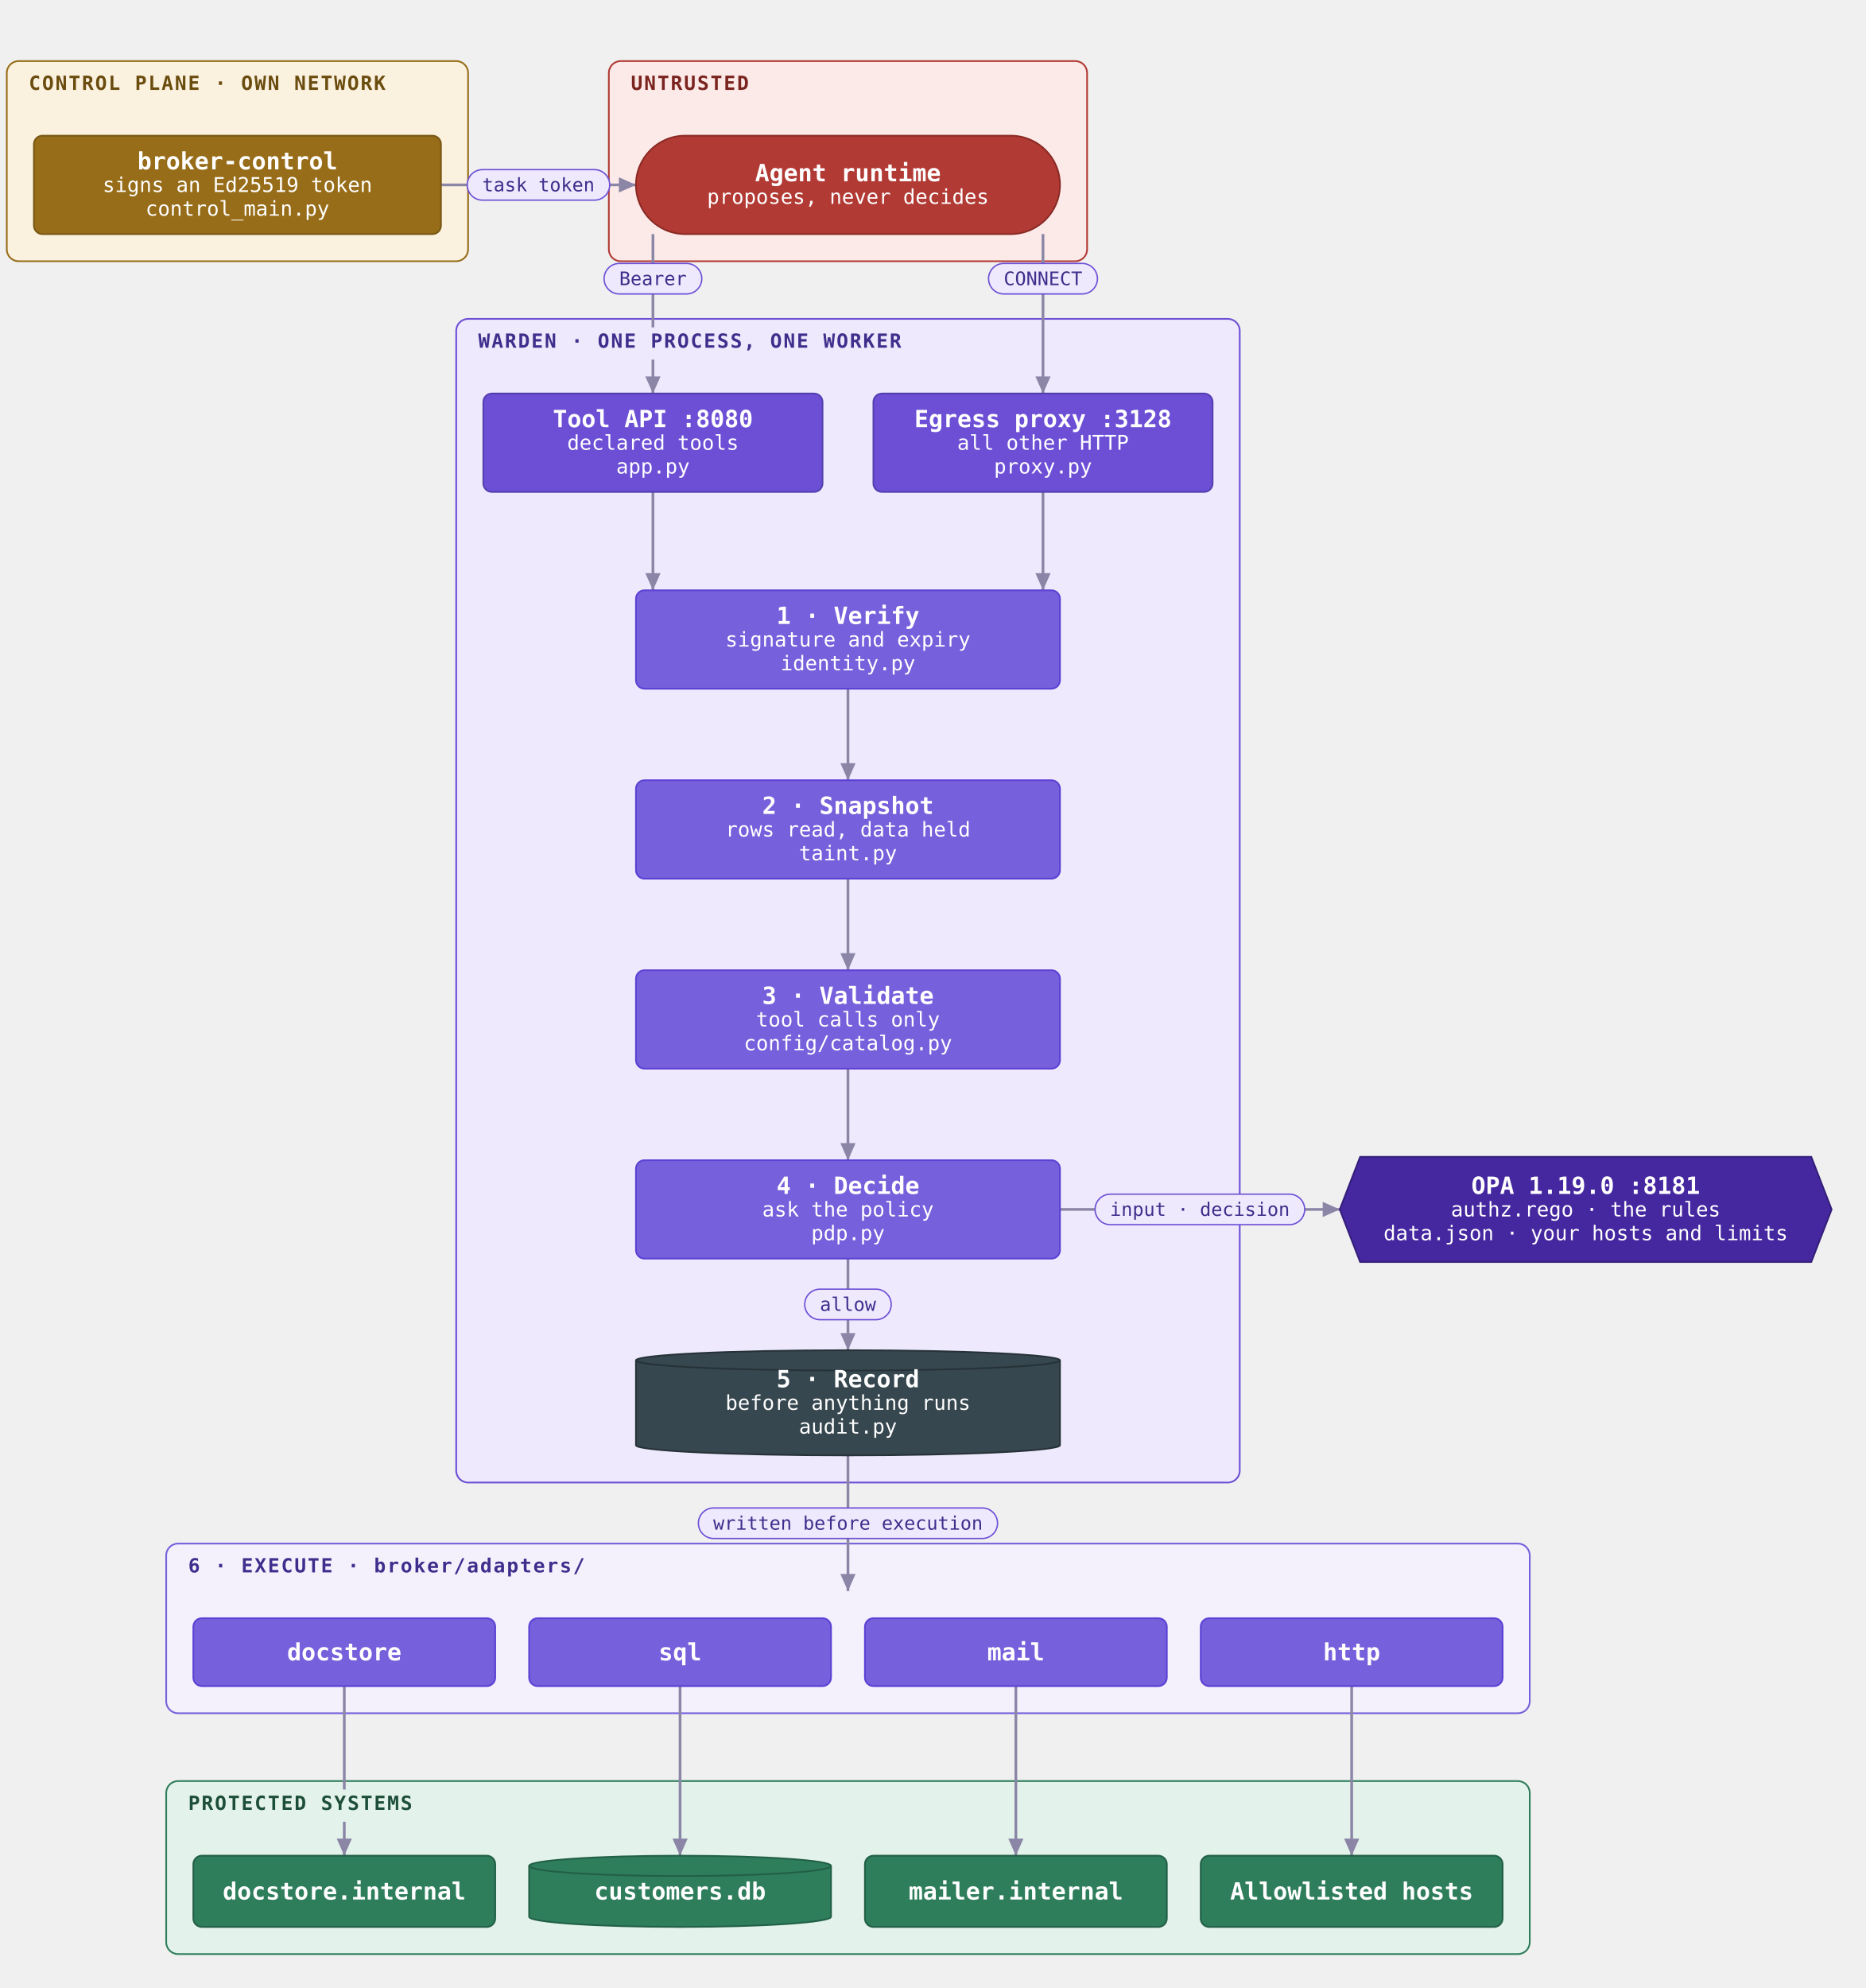
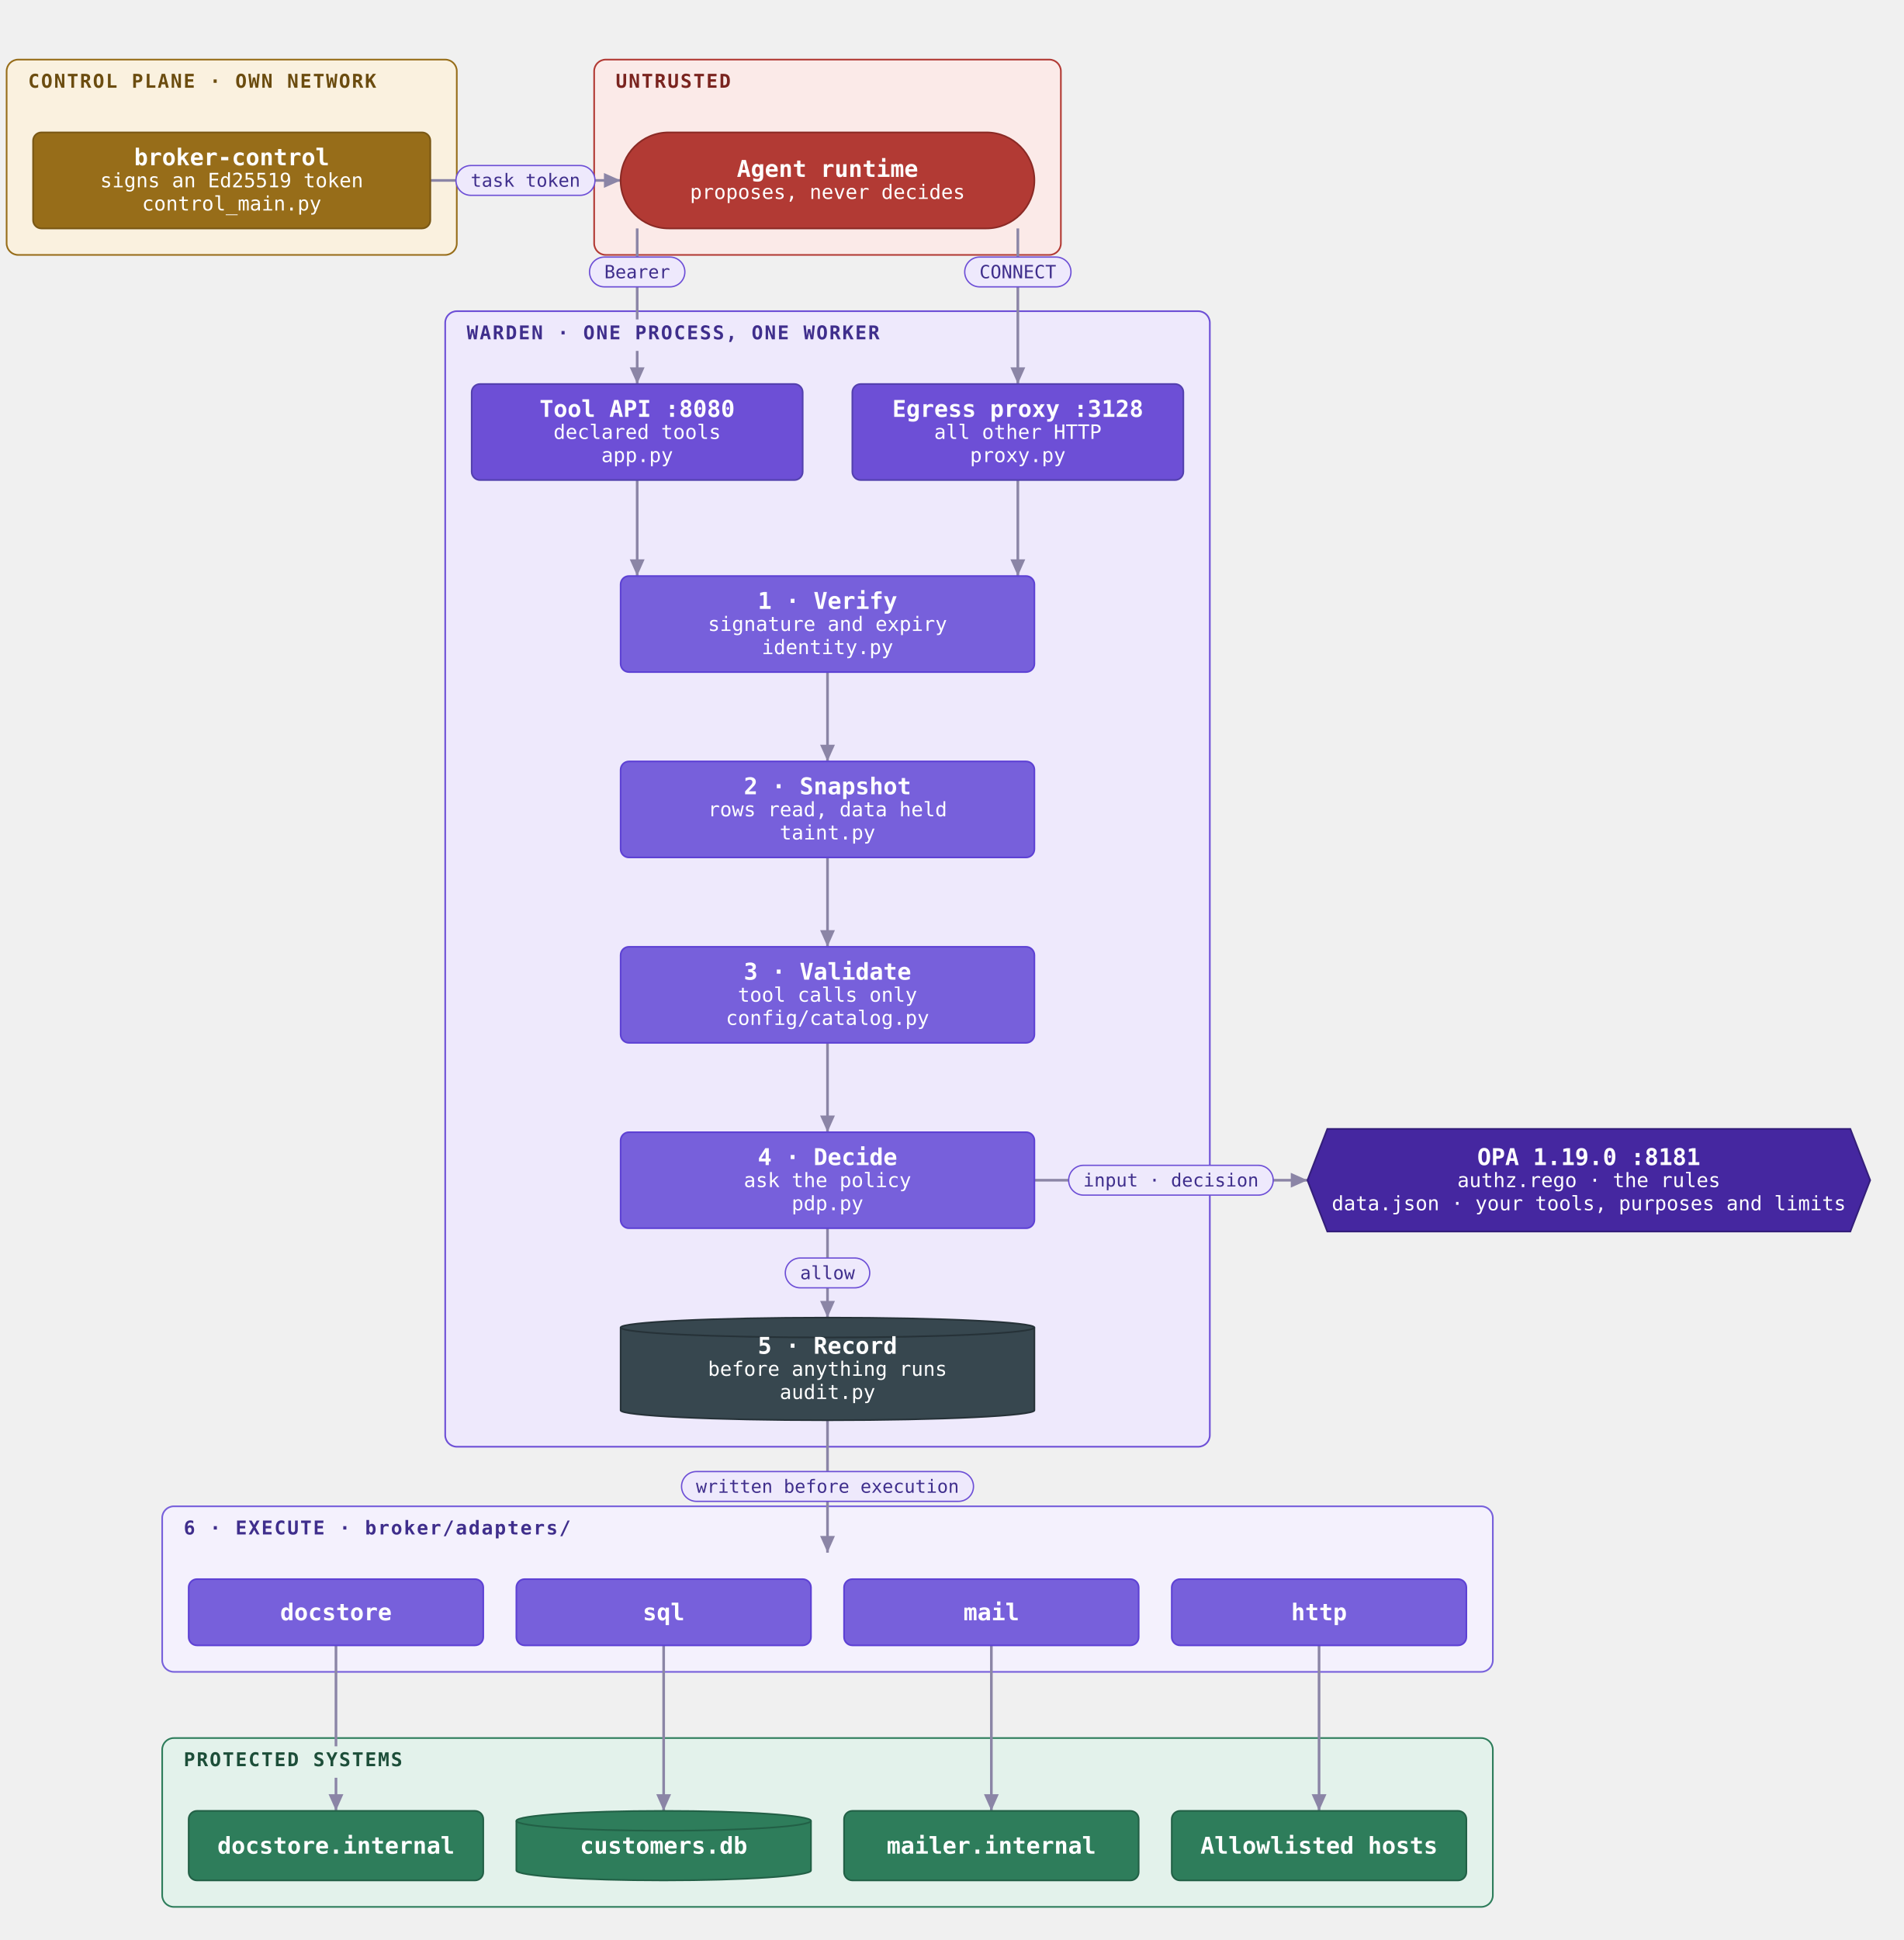
- <svg xmlns="http://www.w3.org/2000/svg" viewBox="0 0 1100.0 1172.0" width="1100.0" height="1172.0" role="img" aria-label="warden architecture: the request pipeline">
+ <svg xmlns="http://www.w3.org/2000/svg" viewBox="0 0 1150.0 1172.0" width="1150.0" height="1172.0" role="img" aria-label="warden architecture: the request pipeline">
  <defs>
    <marker id="arrow" viewBox="0 0 10 10" refX="9" refY="5" markerWidth="7" markerHeight="7" orient="auto">
      <path d="M0,1 L9,5 L0,9 z" fill="#8B85A6" />
    </marker>
    <marker id="arrowbad" viewBox="0 0 10 10" refX="9" refY="5" markerWidth="7" markerHeight="7" orient="auto">
      <path d="M0,1 L9,5 L0,9 z" fill="#B23A34" />
    </marker>
  </defs>
  <rect x="4.0" y="36.0" width="272.0" height="118.0" rx="7" fill="#FAF1DF" stroke="#976D19" />
  <rect x="359.0" y="36.0" width="282.0" height="118.0" rx="7" fill="#FBEAE8" stroke="#B23A34" />
  <rect x="269.0" y="188.0" width="462.0" height="686.0" rx="7" fill="#EEE9FC" stroke="#6D4FD6" />
  <rect x="98.0" y="910.0" width="804.0" height="100.0" rx="7" fill="#F4F1FD" stroke="#7760DB" />
  <rect x="98.0" y="1050.0" width="804.0" height="102.0" rx="7" fill="#E3F2EB" stroke="#2E7D5B" />
  <path d="M260.0,109.0 L375.0,109.0" fill="none" stroke="#8B85A6" stroke-width="1.6" marker-end="url(#arrow)" />
  <rect x="275.5" y="100.0" width="84.0" height="18" rx="9" fill="#EEE9FC" stroke="#6D4FD6" stroke-width="0.8" />
  <text x="317.5" y="109.0" fill="#3F2E8C" font-family="ui-monospace, SFMono-Regular, Menlo, Consolas, monospace" font-size="11" text-anchor="middle" dominant-baseline="central">task token</text>
  <path d="M385.0,138.0 L385.0,232.0" fill="none" stroke="#8B85A6" stroke-width="1.6" marker-end="url(#arrow)" />
  <rect x="356.2" y="155.3" width="57.6" height="18" rx="9" fill="#EEE9FC" stroke="#6D4FD6" stroke-width="0.8" />
  <text x="385.0" y="164.3" fill="#3F2E8C" font-family="ui-monospace, SFMono-Regular, Menlo, Consolas, monospace" font-size="11" text-anchor="middle" dominant-baseline="central">Bearer</text>
  <path d="M615.0,138.0 L615.0,232.0" fill="none" stroke="#8B85A6" stroke-width="1.6" marker-end="url(#arrow)" />
  <rect x="582.9" y="155.3" width="64.2" height="18" rx="9" fill="#EEE9FC" stroke="#6D4FD6" stroke-width="0.8" />
  <text x="615.0" y="164.3" fill="#3F2E8C" font-family="ui-monospace, SFMono-Regular, Menlo, Consolas, monospace" font-size="11" text-anchor="middle" dominant-baseline="central">CONNECT</text>
  <path d="M385.0,290.0 L385.0,348.0" fill="none" stroke="#8B85A6" stroke-width="1.6" marker-end="url(#arrow)" />
  <path d="M615.0,290.0 L615.0,348.0" fill="none" stroke="#8B85A6" stroke-width="1.6" marker-end="url(#arrow)" />
  <path d="M500.0,406.0 L500.0,460.0" fill="none" stroke="#8B85A6" stroke-width="1.6" marker-end="url(#arrow)" />
  <path d="M500.0,518.0 L500.0,572.0" fill="none" stroke="#8B85A6" stroke-width="1.6" marker-end="url(#arrow)" />
  <path d="M500.0,630.0 L500.0,684.0" fill="none" stroke="#8B85A6" stroke-width="1.6" marker-end="url(#arrow)" />
  <path d="M500.0,742.0 L500.0,796.0" fill="none" stroke="#8B85A6" stroke-width="1.6" marker-end="url(#arrow)" />
  <rect x="474.5" y="760.0" width="51.0" height="18" rx="9" fill="#EEE9FC" stroke="#6D4FD6" stroke-width="0.8" />
  <text x="500.0" y="769.0" fill="#3F2E8C" font-family="ui-monospace, SFMono-Regular, Menlo, Consolas, monospace" font-size="11" text-anchor="middle" dominant-baseline="central">allow</text>
  <path d="M625.0,713.0 L790.0,713.0" fill="none" stroke="#8B85A6" stroke-width="1.6" marker-end="url(#arrow)" />
  <rect x="645.7" y="704.0" width="123.6" height="18" rx="9" fill="#EEE9FC" stroke="#6D4FD6" stroke-width="0.8" />
  <text x="707.5" y="713.0" fill="#3F2E8C" font-family="ui-monospace, SFMono-Regular, Menlo, Consolas, monospace" font-size="11" text-anchor="middle" dominant-baseline="central">input · decision</text>
  <path d="M500.0,858.0 L500,938.0" fill="none" stroke="#8B85A6" stroke-width="1.6" marker-end="url(#arrow)" />
  <rect x="411.8" y="889.0" width="176.4" height="18" rx="9" fill="#EEE9FC" stroke="#6D4FD6" stroke-width="0.8" />
  <text x="500.0" y="898.0" fill="#3F2E8C" font-family="ui-monospace, SFMono-Regular, Menlo, Consolas, monospace" font-size="11" text-anchor="middle" dominant-baseline="central">written before execution</text>
  <path d="M203.0,994.0 L203.0,1094.0" fill="none" stroke="#8B85A6" stroke-width="1.6" marker-end="url(#arrow)" />
  <path d="M401.0,994.0 L401.0,1094.0" fill="none" stroke="#8B85A6" stroke-width="1.6" marker-end="url(#arrow)" />
  <path d="M599.0,994.0 L599.0,1094.0" fill="none" stroke="#8B85A6" stroke-width="1.6" marker-end="url(#arrow)" />
  <path d="M797.0,994.0 L797.0,1094.0" fill="none" stroke="#8B85A6" stroke-width="1.6" marker-end="url(#arrow)" />
  <rect x="20.0" y="80.0" width="240.0" height="58.0" rx="5" fill="#976D19" stroke="#795714" />
  <text x="140.0" y="95.0" fill="#FFFFFF" font-family="ui-monospace, SFMono-Regular, Menlo, Consolas, monospace" font-size="14" font-weight="600" text-anchor="middle" dominant-baseline="central">broker-control</text>
  <text x="140.0" y="109.0" fill="#FFFFFF" font-family="ui-monospace, SFMono-Regular, Menlo, Consolas, monospace" font-size="12" font-weight="400" text-anchor="middle" dominant-baseline="central">signs an Ed25519 token</text>
  <text x="140.0" y="123.0" fill="#FFFFFF" font-family="ui-monospace, SFMono-Regular, Menlo, Consolas, monospace" font-size="12" font-weight="400" text-anchor="middle" dominant-baseline="central">control_main.py</text>
  <rect x="375.0" y="80.0" width="250.0" height="58.0" rx="29.0" fill="#B23A34" stroke="#8B2A25" />
  <text x="500.0" y="102.0" fill="#FFFFFF" font-family="ui-monospace, SFMono-Regular, Menlo, Consolas, monospace" font-size="14" font-weight="600" text-anchor="middle" dominant-baseline="central">Agent runtime</text>
  <text x="500.0" y="116.0" fill="#FFFFFF" font-family="ui-monospace, SFMono-Regular, Menlo, Consolas, monospace" font-size="12" font-weight="400" text-anchor="middle" dominant-baseline="central">proposes, never decides</text>
  <rect x="285.0" y="232.0" width="200.0" height="58.0" rx="5" fill="#6D4FD6" stroke="#5340AE" />
  <text x="385.0" y="247.0" fill="#FFFFFF" font-family="ui-monospace, SFMono-Regular, Menlo, Consolas, monospace" font-size="14" font-weight="600" text-anchor="middle" dominant-baseline="central">Tool API :8080</text>
  <text x="385.0" y="261.0" fill="#FFFFFF" font-family="ui-monospace, SFMono-Regular, Menlo, Consolas, monospace" font-size="12" font-weight="400" text-anchor="middle" dominant-baseline="central">declared tools</text>
  <text x="385.0" y="275.0" fill="#FFFFFF" font-family="ui-monospace, SFMono-Regular, Menlo, Consolas, monospace" font-size="12" font-weight="400" text-anchor="middle" dominant-baseline="central">app.py</text>
  <rect x="515.0" y="232.0" width="200.0" height="58.0" rx="5" fill="#6D4FD6" stroke="#5340AE" />
  <text x="615.0" y="247.0" fill="#FFFFFF" font-family="ui-monospace, SFMono-Regular, Menlo, Consolas, monospace" font-size="14" font-weight="600" text-anchor="middle" dominant-baseline="central">Egress proxy :3128</text>
  <text x="615.0" y="261.0" fill="#FFFFFF" font-family="ui-monospace, SFMono-Regular, Menlo, Consolas, monospace" font-size="12" font-weight="400" text-anchor="middle" dominant-baseline="central">all other HTTP</text>
  <text x="615.0" y="275.0" fill="#FFFFFF" font-family="ui-monospace, SFMono-Regular, Menlo, Consolas, monospace" font-size="12" font-weight="400" text-anchor="middle" dominant-baseline="central">proxy.py</text>
  <rect x="375.0" y="348.0" width="250.0" height="58.0" rx="5" fill="#7760DB" stroke="#5D41D4" />
  <text x="500.0" y="363.0" fill="#FFFFFF" font-family="ui-monospace, SFMono-Regular, Menlo, Consolas, monospace" font-size="14" font-weight="600" text-anchor="middle" dominant-baseline="central">1 · Verify</text>
  <text x="500.0" y="377.0" fill="#FFFFFF" font-family="ui-monospace, SFMono-Regular, Menlo, Consolas, monospace" font-size="12" font-weight="400" text-anchor="middle" dominant-baseline="central">signature and expiry</text>
  <text x="500.0" y="391.0" fill="#FFFFFF" font-family="ui-monospace, SFMono-Regular, Menlo, Consolas, monospace" font-size="12" font-weight="400" text-anchor="middle" dominant-baseline="central">identity.py</text>
  <rect x="375.0" y="460.0" width="250.0" height="58.0" rx="5" fill="#7760DB" stroke="#5D41D4" />
  <text x="500.0" y="475.0" fill="#FFFFFF" font-family="ui-monospace, SFMono-Regular, Menlo, Consolas, monospace" font-size="14" font-weight="600" text-anchor="middle" dominant-baseline="central">2 · Snapshot</text>
  <text x="500.0" y="489.0" fill="#FFFFFF" font-family="ui-monospace, SFMono-Regular, Menlo, Consolas, monospace" font-size="12" font-weight="400" text-anchor="middle" dominant-baseline="central">rows read, data held</text>
  <text x="500.0" y="503.0" fill="#FFFFFF" font-family="ui-monospace, SFMono-Regular, Menlo, Consolas, monospace" font-size="12" font-weight="400" text-anchor="middle" dominant-baseline="central">taint.py</text>
  <rect x="375.0" y="572.0" width="250.0" height="58.0" rx="5" fill="#7760DB" stroke="#5D41D4" />
  <text x="500.0" y="587.0" fill="#FFFFFF" font-family="ui-monospace, SFMono-Regular, Menlo, Consolas, monospace" font-size="14" font-weight="600" text-anchor="middle" dominant-baseline="central">3 · Validate</text>
  <text x="500.0" y="601.0" fill="#FFFFFF" font-family="ui-monospace, SFMono-Regular, Menlo, Consolas, monospace" font-size="12" font-weight="400" text-anchor="middle" dominant-baseline="central">tool calls only</text>
  <text x="500.0" y="615.0" fill="#FFFFFF" font-family="ui-monospace, SFMono-Regular, Menlo, Consolas, monospace" font-size="12" font-weight="400" text-anchor="middle" dominant-baseline="central">config/catalog.py</text>
  <rect x="375.0" y="684.0" width="250.0" height="58.0" rx="5" fill="#7760DB" stroke="#5D41D4" />
  <text x="500.0" y="699.0" fill="#FFFFFF" font-family="ui-monospace, SFMono-Regular, Menlo, Consolas, monospace" font-size="14" font-weight="600" text-anchor="middle" dominant-baseline="central">4 · Decide</text>
  <text x="500.0" y="713.0" fill="#FFFFFF" font-family="ui-monospace, SFMono-Regular, Menlo, Consolas, monospace" font-size="12" font-weight="400" text-anchor="middle" dominant-baseline="central">ask the policy</text>
  <text x="500.0" y="727.0" fill="#FFFFFF" font-family="ui-monospace, SFMono-Regular, Menlo, Consolas, monospace" font-size="12" font-weight="400" text-anchor="middle" dominant-baseline="central">pdp.py</text>
  <path d="M375.0,802.0 A125.0,6 0 0 1 625.0,802.0 L625.0,852.0 A125.0,6 0 0 1 375.0,852.0 Z" fill="#37474F" stroke="#263238" />
  <path d="M375.0,802.0 A125.0,6 0 0 0 625.0,802.0" fill="none" stroke="#263238" />
  <text x="500.0" y="813.0" fill="#FFFFFF" font-family="ui-monospace, SFMono-Regular, Menlo, Consolas, monospace" font-size="14" font-weight="600" text-anchor="middle" dominant-baseline="central">5 · Record</text>
  <text x="500.0" y="827.0" fill="#FFFFFF" font-family="ui-monospace, SFMono-Regular, Menlo, Consolas, monospace" font-size="12" font-weight="400" text-anchor="middle" dominant-baseline="central">before anything runs</text>
  <text x="500.0" y="841.0" fill="#FFFFFF" font-family="ui-monospace, SFMono-Regular, Menlo, Consolas, monospace" font-size="12" font-weight="400" text-anchor="middle" dominant-baseline="central">audit.py</text>
-   <polygon points="802.0,682.0 1068.0,682.0 1080.0,713.0 1068.0,744.0 802.0,744.0 790.0,713.0" fill="#4527A0" stroke="#341E7A" />
-   <text x="935.0" y="699.0" fill="#FFFFFF" font-family="ui-monospace, SFMono-Regular, Menlo, Consolas, monospace" font-size="14" font-weight="600" text-anchor="middle" dominant-baseline="central">OPA 1.19.0 :8181</text>
-   <text x="935.0" y="713.0" fill="#FFFFFF" font-family="ui-monospace, SFMono-Regular, Menlo, Consolas, monospace" font-size="12" font-weight="400" text-anchor="middle" dominant-baseline="central">authz.rego · the rules</text>
-   <text x="935.0" y="727.0" fill="#FFFFFF" font-family="ui-monospace, SFMono-Regular, Menlo, Consolas, monospace" font-size="12" font-weight="400" text-anchor="middle" dominant-baseline="central">data.json · your hosts and limits</text>
+   <polygon points="802.0,682.0 1118.0,682.0 1130.0,713.0 1118.0,744.0 802.0,744.0 790.0,713.0" fill="#4527A0" stroke="#341E7A" />
+   <text x="960.0" y="699.0" fill="#FFFFFF" font-family="ui-monospace, SFMono-Regular, Menlo, Consolas, monospace" font-size="14" font-weight="600" text-anchor="middle" dominant-baseline="central">OPA 1.19.0 :8181</text>
+   <text x="960.0" y="713.0" fill="#FFFFFF" font-family="ui-monospace, SFMono-Regular, Menlo, Consolas, monospace" font-size="12" font-weight="400" text-anchor="middle" dominant-baseline="central">authz.rego · the rules</text>
+   <text x="960.0" y="727.0" fill="#FFFFFF" font-family="ui-monospace, SFMono-Regular, Menlo, Consolas, monospace" font-size="12" font-weight="400" text-anchor="middle" dominant-baseline="central">data.json · your tools, purposes and limits</text>
  <rect x="114.0" y="954.0" width="178.0" height="40.0" rx="5" fill="#7760DB" stroke="#5D41D4" />
  <text x="203.0" y="974.0" fill="#FFFFFF" font-family="ui-monospace, SFMono-Regular, Menlo, Consolas, monospace" font-size="14" font-weight="600" text-anchor="middle" dominant-baseline="central">docstore</text>
  <rect x="312.0" y="954.0" width="178.0" height="40.0" rx="5" fill="#7760DB" stroke="#5D41D4" />
  <text x="401.0" y="974.0" fill="#FFFFFF" font-family="ui-monospace, SFMono-Regular, Menlo, Consolas, monospace" font-size="14" font-weight="600" text-anchor="middle" dominant-baseline="central">sql</text>
  <rect x="510.0" y="954.0" width="178.0" height="40.0" rx="5" fill="#7760DB" stroke="#5D41D4" />
  <text x="599.0" y="974.0" fill="#FFFFFF" font-family="ui-monospace, SFMono-Regular, Menlo, Consolas, monospace" font-size="14" font-weight="600" text-anchor="middle" dominant-baseline="central">mail</text>
  <rect x="708.0" y="954.0" width="178.0" height="40.0" rx="5" fill="#7760DB" stroke="#5D41D4" />
  <text x="797.0" y="974.0" fill="#FFFFFF" font-family="ui-monospace, SFMono-Regular, Menlo, Consolas, monospace" font-size="14" font-weight="600" text-anchor="middle" dominant-baseline="central">http</text>
  <rect x="114.0" y="1094.0" width="178.0" height="42.0" rx="5" fill="#2E7D5B" stroke="#226046" />
  <text x="203.0" y="1115.0" fill="#FFFFFF" font-family="ui-monospace, SFMono-Regular, Menlo, Consolas, monospace" font-size="14" font-weight="600" text-anchor="middle" dominant-baseline="central">docstore.internal</text>
  <path d="M312.0,1100.0 A89.0,6 0 0 1 490.0,1100.0 L490.0,1130.0 A89.0,6 0 0 1 312.0,1130.0 Z" fill="#2E7D5B" stroke="#226046" />
  <path d="M312.0,1100.0 A89.0,6 0 0 0 490.0,1100.0" fill="none" stroke="#226046" />
  <text x="401.0" y="1115.0" fill="#FFFFFF" font-family="ui-monospace, SFMono-Regular, Menlo, Consolas, monospace" font-size="14" font-weight="600" text-anchor="middle" dominant-baseline="central">customers.db</text>
  <rect x="510.0" y="1094.0" width="178.0" height="42.0" rx="5" fill="#2E7D5B" stroke="#226046" />
  <text x="599.0" y="1115.0" fill="#FFFFFF" font-family="ui-monospace, SFMono-Regular, Menlo, Consolas, monospace" font-size="14" font-weight="600" text-anchor="middle" dominant-baseline="central">mailer.internal</text>
  <rect x="708.0" y="1094.0" width="178.0" height="42.0" rx="5" fill="#2E7D5B" stroke="#226046" />
  <text x="797.0" y="1115.0" fill="#FFFFFF" font-family="ui-monospace, SFMono-Regular, Menlo, Consolas, monospace" font-size="14" font-weight="600" text-anchor="middle" dominant-baseline="central">Allowlisted hosts</text>
  <rect x="11.0" y="41.0" width="226.6" height="19" rx="4" fill="#FAF1DF" />
  <text x="17.0" y="53.0" fill="#6B4C0F" font-family="ui-monospace, SFMono-Regular, Menlo, Consolas, monospace" font-size="11.5" font-weight="600" letter-spacing="0.9">CONTROL PLANE · OWN NETWORK</text>
  <rect x="366.0" y="41.0" width="86.2" height="19" rx="4" fill="#FBEAE8" />
  <text x="372.0" y="53.0" fill="#7A241F" font-family="ui-monospace, SFMono-Regular, Menlo, Consolas, monospace" font-size="11.5" font-weight="600" letter-spacing="0.9">UNTRUSTED</text>
  <rect x="276.0" y="193.0" width="265.6" height="19" rx="4" fill="#EEE9FC" />
  <text x="282.0" y="205.0" fill="#3F2E8C" font-family="ui-monospace, SFMono-Regular, Menlo, Consolas, monospace" font-size="11.5" font-weight="600" letter-spacing="0.9">WARDEN · ONE PROCESS, ONE WORKER</text>
  <rect x="105.0" y="915.0" width="250.0" height="19" rx="4" fill="#F4F1FD" />
  <text x="111.0" y="927.0" fill="#3F2E8C" font-family="ui-monospace, SFMono-Regular, Menlo, Consolas, monospace" font-size="11.5" font-weight="600" letter-spacing="0.9">6 · EXECUTE · broker/adapters/</text>
  <rect x="105.0" y="1055.0" width="148.6" height="19" rx="4" fill="#E3F2EB" />
  <text x="111.0" y="1067.0" fill="#1D4E39" font-family="ui-monospace, SFMono-Regular, Menlo, Consolas, monospace" font-size="11.5" font-weight="600" letter-spacing="0.9">PROTECTED SYSTEMS</text>
</svg>
